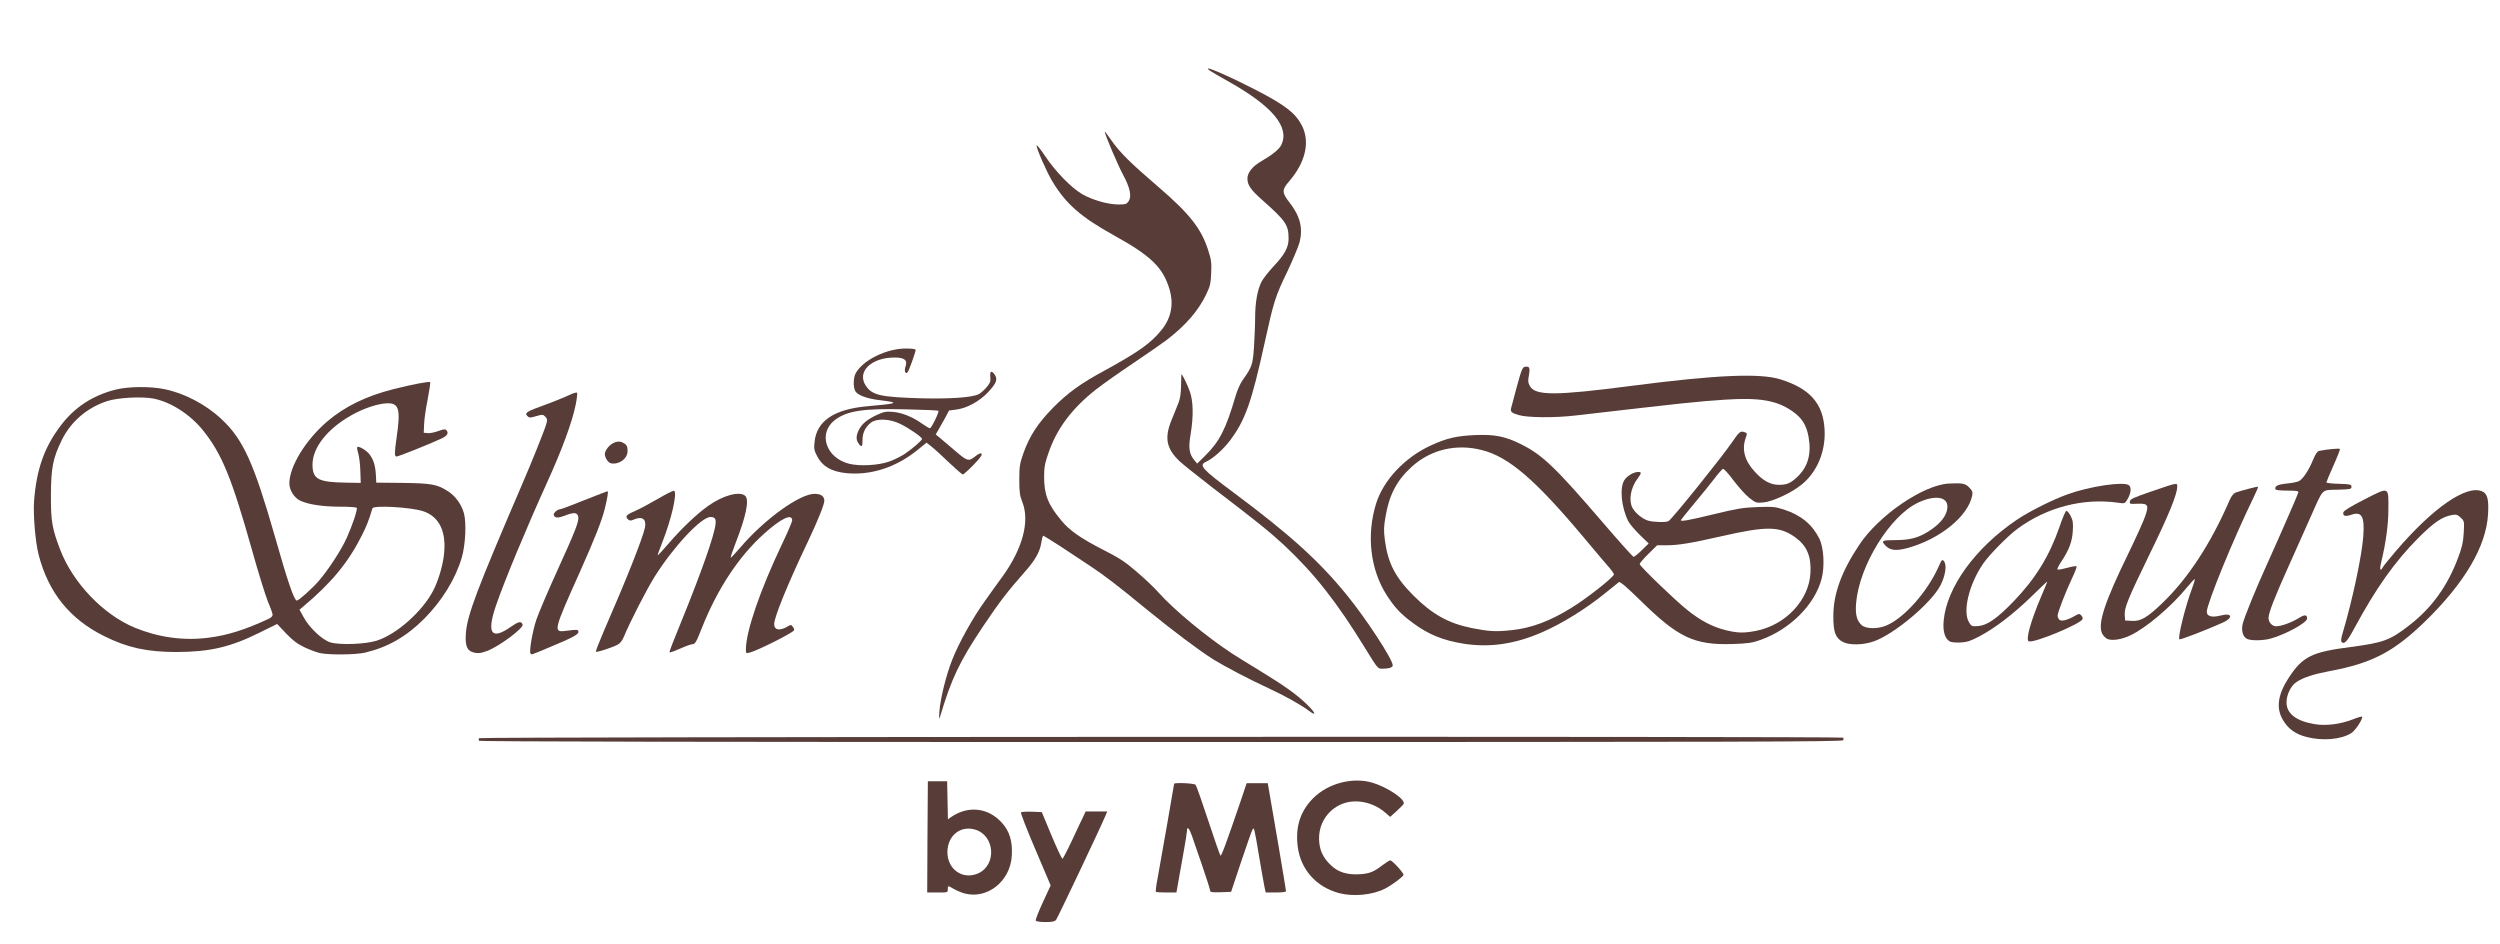
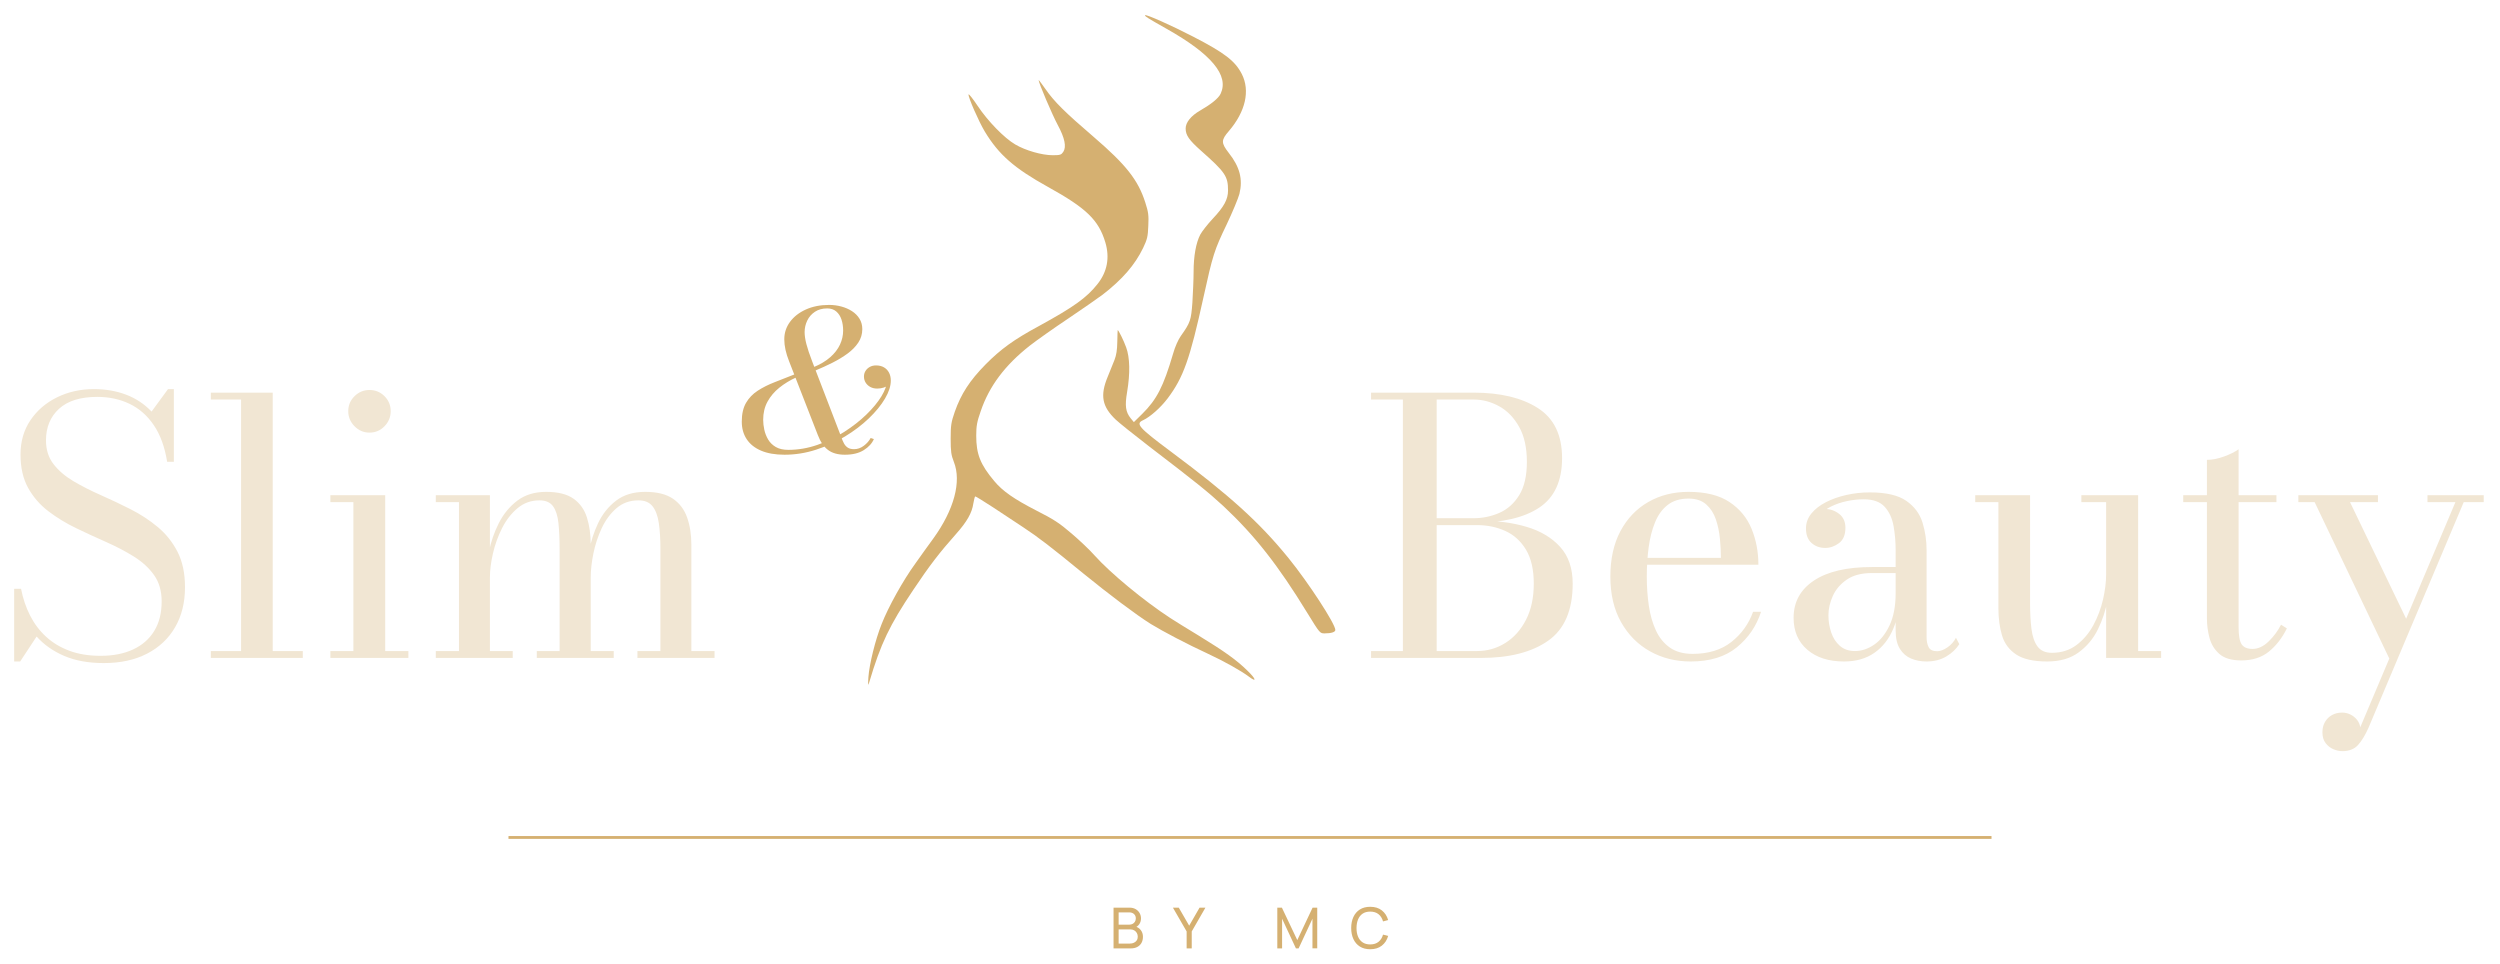
- <svg xmlns="http://www.w3.org/2000/svg" class="img-fluid" id="outputsvg" style="transform: matrix(1, 0, 0, 1, 0, 0); transform-origin: 50% 50%; cursor: move; max-height: none; transition: transform 200ms ease-in-out;" width="1944" height="734" viewBox="0 0 19440 7340">
-   <g id="l5EaE8VzicLylmnr5b6SEgT" fill="rgb(87,60,56)" style="transform: none;">
-     <g style="transform: none;">
-       <path id="p0GPUcuJt" d="M8054 7159 c-3 -6 21 -70 55 -142 l61 -132 -119 -280 c-66 -154 -116 -284 -112 -288 4 -4 43 -7 85 -5 l77 3 76 183 c42 100 80 181 85 180 4 -2 38 -66 74 -143 36 -77 74 -159 86 -182 l20 -43 84 0 84 0 -14 33 c-46 109 -372 795 -384 810 -12 13 -31 17 -83 17 -38 0 -71 -5 -75 -11z" />
-       <path id="p1FUL63CNm" d="M7499 6947 c-25 -7 -62 -23 -83 -35 -46 -27 -46 -27 -46 3 0 25 -1 25 -80 25 l-80 0 2 -432 3 -433 75 0 75 0 3 148 3 148 27 -19 c132 -89 285 -72 391 44 61 66 85 145 79 255 -10 201 -191 345 -369 296z m108 -156 c147 -67 128 -299 -28 -341 -113 -31 -209 48 -212 172 -2 138 119 223 240 169z" />
-       <path id="pFAs0MyxJ" d="M10413 6945 c-179 -48 -300 -185 -322 -363 -19 -153 20 -274 120 -375 116 -116 306 -166 460 -121 121 36 263 133 243 166 -5 8 -30 33 -56 57 l-48 43 -37 -32 c-57 -51 -138 -84 -214 -88 -167 -10 -304 122 -302 290 1 83 28 145 91 205 56 55 127 77 226 71 77 -5 108 -18 180 -73 25 -19 51 -35 56 -35 17 0 109 102 104 114 -8 17 -93 80 -144 106 -98 50 -246 64 -357 35z" />
-       <path id="pVxJAqpzc" d="M8988 6935 c-3 -3 3 -52 14 -108 24 -134 128 -724 128 -732 0 -11 158 -5 167 8 6 6 50 131 98 277 48 146 91 269 95 273 7 8 44 -92 156 -420 l48 -143 82 0 82 0 11 63 c27 151 131 765 131 776 0 7 -26 11 -79 11 l-79 0 -10 -47 c-6 -27 -24 -133 -42 -238 -38 -226 -38 -226 -52 -201 -6 10 -45 123 -88 250 l-77 231 -81 3 c-68 2 -82 0 -82 -13 0 -8 -28 -95 -61 -192 -34 -98 -70 -204 -81 -235 -20 -58 -38 -76 -38 -38 0 11 -11 80 -24 153 -13 73 -31 176 -41 230 l-17 97 -77 0 c-43 0 -80 -2 -83 -5z" />
-       <path id="pTiIc4SOd" d="M3725 5760 c-3 -5 -3 -14 0 -20 7 -11 10597 -15 10608 -4 3 3 3 12 0 20 -4 12 -767 14 -5303 14 -3522 0 -5301 -3 -5305 -10z" />
-       <path id="pogbrC01T" d="M17937 5731 c-87 -22 -144 -63 -184 -131 -56 -93 -42 -198 45 -331 108 -164 177 -199 482 -238 255 -34 305 -52 455 -169 175 -135 298 -306 380 -527 30 -80 39 -118 43 -192 5 -91 4 -92 -24 -118 -23 -22 -35 -26 -63 -21 -78 12 -144 57 -267 180 -182 183 -328 389 -496 700 -55 103 -79 129 -99 109 -8 -8 -5 -29 10 -79 75 -254 147 -592 158 -745 11 -155 -12 -194 -94 -166 -46 16 -67 9 -61 -19 2 -12 57 -46 165 -101 195 -99 186 -103 185 82 0 115 -20 259 -56 408 -14 57 -7 76 14 36 6 -11 53 -68 103 -127 284 -332 545 -513 666 -462 43 17 55 62 48 179 -14 247 -179 530 -486 830 -246 239 -414 328 -748 390 -122 23 -203 49 -255 84 -44 29 -78 98 -78 159 0 87 75 145 219 169 89 15 203 0 299 -38 35 -14 66 -23 69 -20 11 12 -52 109 -84 128 -80 50 -223 62 -346 30z" />
-       <path id="psGkWcJCQ" d="M7305 5530 c7 -97 52 -281 100 -401 51 -130 161 -328 254 -456 42 -60 103 -144 135 -188 158 -218 215 -431 156 -580 -20 -51 -24 -77 -24 -175 0 -103 4 -124 31 -203 48 -136 113 -236 233 -358 114 -115 213 -187 400 -288 265 -145 363 -215 445 -319 73 -92 93 -198 59 -313 -51 -170 -143 -259 -434 -420 -254 -141 -370 -242 -476 -417 -46 -76 -128 -264 -123 -281 2 -6 33 33 69 87 76 114 201 243 284 291 76 45 201 81 282 81 57 0 65 -3 80 -25 25 -38 12 -104 -42 -204 -41 -76 -144 -318 -144 -338 0 -4 23 27 52 68 65 94 148 176 365 362 243 209 334 324 388 493 24 74 27 98 23 178 -3 80 -8 101 -39 166 -62 128 -157 238 -306 353 -32 24 -148 105 -258 179 -111 74 -242 167 -292 206 -188 148 -306 306 -370 494 -28 80 -34 111 -34 185 0 139 30 217 136 343 63 76 150 136 315 221 136 69 177 96 270 176 60 51 138 125 172 164 119 133 374 344 572 473 32 21 129 81 215 133 194 119 286 184 368 265 65 63 72 91 11 45 -58 -44 -188 -117 -307 -172 -162 -75 -339 -168 -434 -226 -109 -68 -319 -226 -514 -385 -235 -193 -338 -272 -449 -345 -54 -36 -157 -103 -227 -150 -71 -46 -132 -84 -135 -83 -4 0 -10 25 -15 54 -10 70 -48 137 -130 229 -125 141 -198 235 -323 422 -179 267 -246 405 -333 699 -9 29 -10 23 -6 -40z" />
-       <path id="pyP2mqkpB" d="M10620 5048 c-222 -363 -398 -587 -635 -809 -116 -107 -203 -177 -565 -454 -113 -87 -224 -176 -248 -199 -103 -98 -119 -182 -61 -322 17 -44 41 -101 52 -129 14 -36 20 -75 21 -137 1 -49 2 -88 3 -88 6 0 45 78 64 131 28 77 31 194 7 337 -18 105 -11 150 27 198 l24 29 64 -63 c109 -108 159 -205 232 -453 14 -51 39 -107 59 -135 72 -101 77 -118 87 -253 4 -69 9 -173 9 -231 0 -118 18 -218 50 -280 12 -23 54 -77 94 -120 86 -91 116 -147 116 -214 0 -107 -21 -138 -204 -300 -91 -81 -116 -117 -116 -168 0 -46 41 -96 109 -135 85 -49 139 -93 155 -127 65 -138 -68 -299 -409 -491 -142 -80 -167 -96 -161 -102 8 -8 203 79 365 163 236 122 314 182 365 281 64 126 28 284 -98 431 -59 68 -59 89 -1 164 84 106 108 199 81 310 -9 34 -52 137 -95 228 -95 197 -106 232 -177 555 -102 465 -151 603 -270 761 -53 70 -132 140 -186 165 -58 26 -33 55 210 236 443 330 671 536 889 805 148 182 353 496 353 542 0 16 -30 26 -81 26 -35 0 -36 -1 -129 -152z" />
-       <path id="pfvFKxHqF" d="M2491 5079 c-25 -5 -79 -25 -120 -44 -59 -28 -91 -52 -146 -109 l-70 -74 -140 69 c-224 111 -383 148 -640 149 -232 0 -383 -33 -566 -124 -266 -132 -432 -338 -508 -630 -26 -98 -44 -315 -36 -421 19 -246 79 -416 206 -584 107 -143 249 -236 427 -281 97 -25 271 -27 380 -4 155 31 323 119 444 233 170 158 252 341 418 921 97 343 148 490 168 490 15 0 119 -93 171 -153 74 -86 175 -240 217 -334 43 -95 86 -222 78 -234 -3 -5 -61 -9 -129 -9 -133 0 -249 -17 -311 -47 -46 -22 -84 -82 -84 -134 0 -131 127 -339 296 -483 135 -115 303 -197 514 -250 151 -38 277 -62 285 -54 3 3 -6 62 -19 131 -14 69 -27 157 -28 194 l-3 68 31 3 c17 2 54 -6 82 -16 36 -14 54 -16 61 -9 23 23 11 45 -36 67 -82 39 -335 140 -349 140 -18 0 -17 -28 1 -155 31 -211 17 -261 -72 -259 -71 1 -187 39 -284 95 -185 105 -299 251 -299 381 0 114 43 138 262 141 l113 2 -3 -92 c-1 -50 -9 -112 -16 -137 -8 -25 -11 -48 -7 -50 13 -9 73 28 95 58 31 41 45 88 49 160 l3 59 205 2 c224 3 268 11 351 64 59 38 104 99 125 170 21 73 13 246 -16 346 -49 167 -154 337 -293 477 -138 138 -282 221 -460 263 -69 16 -273 19 -347 4z m441 -98 c156 -51 355 -229 438 -391 37 -73 69 -177 81 -266 24 -185 -32 -306 -161 -349 -96 -31 -387 -48 -394 -22 -30 98 -44 135 -82 210 -105 210 -237 370 -458 555 l-27 23 33 60 c43 80 143 174 206 194 72 22 276 15 364 -14z m-1312 -22 c147 -18 290 -63 473 -149 15 -7 27 -20 27 -29 0 -9 -16 -55 -36 -101 -19 -47 -76 -229 -125 -405 -157 -558 -233 -744 -379 -927 -103 -127 -251 -222 -388 -249 -92 -17 -280 -7 -362 21 -155 52 -279 159 -349 301 -70 143 -84 215 -85 429 -1 203 9 260 73 427 99 256 334 502 577 603 184 76 380 104 574 79z" />
-       <path id="p75jA895F" d="M4125 5080 c-11 -18 16 -172 46 -262 17 -50 88 -217 158 -371 149 -328 176 -396 167 -432 -8 -31 -36 -33 -105 -5 -52 20 -76 19 -85 -5 -5 -15 29 -45 50 -45 6 0 90 -31 186 -70 96 -38 178 -70 182 -70 8 0 0 49 -21 135 -24 96 -78 233 -195 495 -203 452 -207 468 -112 456 95 -12 98 -12 102 6 4 20 -46 47 -232 124 -145 61 -133 57 -141 44z" />
-       <path id="pMhYaeWsD" d="M3669 5069 c-40 -15 -53 -57 -46 -148 11 -140 86 -338 429 -1136 81 -187 185 -446 197 -491 8 -30 7 -38 -9 -54 -18 -18 -22 -18 -71 -4 -47 14 -53 14 -67 0 -14 -14 -14 -18 -2 -29 8 -8 38 -22 65 -32 107 -38 232 -88 272 -108 24 -11 46 -17 50 -13 4 4 -1 45 -10 91 -28 138 -106 350 -222 605 -163 359 -335 773 -399 961 -73 215 -35 269 115 164 61 -43 82 -47 93 -19 10 27 -181 170 -277 206 -52 20 -79 21 -118 7z" />
-       <path id="pSOfRikhH" d="M5207 5073 c-3 -2 9 -36 25 -76 185 -452 289 -734 323 -874 19 -80 13 -103 -30 -103 -72 0 -288 231 -435 465 -61 97 -193 355 -237 462 -14 35 -31 56 -50 66 -47 24 -162 61 -169 55 -3 -4 24 -73 59 -155 174 -398 304 -725 322 -810 14 -67 -22 -92 -89 -62 -20 9 -29 9 -41 -1 -27 -23 -16 -37 50 -65 35 -15 117 -59 181 -96 64 -38 121 -66 126 -63 26 17 -21 222 -93 404 -21 52 -36 96 -35 98 2 2 42 -41 88 -95 99 -115 217 -227 303 -288 117 -84 249 -119 291 -78 31 32 6 156 -78 371 -22 57 -38 105 -36 108 3 2 36 -34 75 -79 186 -218 461 -417 577 -417 50 0 76 19 76 54 0 29 -50 153 -129 320 -154 323 -261 585 -261 639 0 48 45 55 109 16 20 -12 24 -12 36 5 8 10 12 22 10 27 -14 22 -286 159 -347 174 -26 7 -28 5 -28 -26 1 -140 110 -458 279 -814 45 -93 81 -178 81 -188 0 -56 -83 -18 -215 100 -198 176 -367 431 -490 743 -42 106 -50 120 -74 120 -9 0 -51 15 -93 34 -42 18 -79 32 -81 29z" />
-       <path id="pAcKourbQ" d="M11385 5006 c-165 -26 -279 -73 -400 -163 -93 -69 -140 -119 -200 -212 -129 -199 -161 -468 -85 -713 56 -183 223 -361 426 -454 123 -57 202 -75 349 -81 150 -6 233 11 354 72 166 83 266 179 631 604 128 149 237 271 243 271 6 0 35 -23 64 -52 l53 -52 -69 -67 c-38 -37 -78 -84 -89 -105 -54 -107 -69 -258 -32 -319 21 -34 73 -65 109 -65 27 0 26 9 -5 51 -54 72 -71 168 -40 228 22 41 80 88 123 100 43 12 143 14 158 3 33 -23 411 -493 494 -614 57 -83 65 -89 98 -77 20 7 20 10 7 46 -31 89 -8 176 73 263 63 69 121 100 186 100 60 0 87 -11 137 -56 88 -80 118 -182 93 -319 -17 -93 -53 -148 -131 -201 -118 -81 -254 -104 -521 -86 -233 16 -276 21 -1161 123 -160 19 -376 17 -442 -4 -54 -16 -64 -25 -58 -52 1 -5 21 -80 44 -165 38 -139 45 -155 65 -158 35 -5 40 8 30 66 -9 45 -7 58 8 85 44 75 201 74 793 -3 654 -85 997 -100 1155 -50 230 72 332 188 343 391 9 168 -57 328 -177 426 -77 64 -227 134 -299 140 -55 5 -59 4 -110 -36 -29 -23 -84 -85 -123 -136 -40 -55 -75 -92 -82 -89 -6 3 -37 37 -66 76 -30 39 -101 127 -158 195 -57 68 -103 126 -103 128 0 12 61 1 255 -46 181 -44 228 -52 340 -56 118 -4 137 -3 206 19 133 43 221 116 276 226 35 71 43 215 18 312 -52 201 -245 394 -475 476 -65 23 -95 28 -220 32 -295 9 -421 -51 -707 -332 -120 -117 -166 -156 -175 -149 -7 6 -53 43 -103 83 -151 123 -338 239 -495 307 -208 91 -405 120 -605 89z m2268 -100 c231 -45 414 -238 425 -451 7 -130 -28 -211 -117 -276 -123 -88 -220 -90 -576 -9 -232 53 -334 70 -424 70 l-75 0 -68 67 c-38 37 -68 73 -68 79 0 16 269 276 370 357 103 83 195 131 298 157 95 23 139 24 235 6z m-1897 -6 c151 -16 294 -69 461 -172 121 -74 333 -241 333 -262 -1 -6 -15 -27 -31 -46 -17 -19 -107 -125 -199 -235 -381 -455 -587 -632 -796 -685 -201 -52 -400 -4 -548 131 -115 105 -174 219 -202 385 -14 79 -15 110 -5 185 23 176 80 288 221 429 148 148 273 217 455 254 138 27 186 29 311 16z" />
-       <path id="py7lL65o2" d="M14331 4992 c-58 -29 -76 -79 -75 -202 0 -171 63 -345 200 -551 151 -230 501 -470 700 -479 104 -5 125 -1 156 30 25 26 29 36 24 63 -33 162 -249 338 -501 408 -89 24 -135 20 -171 -16 -39 -40 -31 -45 69 -45 112 0 177 -16 252 -61 101 -61 156 -129 158 -197 2 -80 -96 -95 -227 -34 -220 103 -459 491 -483 783 -7 87 5 134 42 169 34 32 129 33 198 2 137 -61 312 -258 399 -450 28 -63 31 -65 45 -47 23 31 10 113 -28 187 -71 137 -355 376 -515 434 -81 30 -192 33 -243 6z" />
-       <path id="p26OjTVKj" d="M15164 4989 c-40 -20 -58 -79 -50 -163 24 -260 246 -567 570 -785 93 -63 276 -155 393 -197 170 -62 437 -102 477 -71 22 17 17 64 -13 113 -18 30 -20 31 -72 23 -270 -38 -553 35 -780 202 -76 56 -220 202 -268 272 -110 160 -161 372 -110 456 20 32 22 33 73 29 70 -6 147 -60 276 -194 169 -176 276 -350 355 -578 22 -66 46 -121 52 -123 7 -3 22 15 34 38 18 36 21 55 17 119 -5 83 -30 149 -92 241 -21 32 -32 55 -25 58 6 2 40 -4 76 -14 35 -10 67 -15 70 -11 4 3 -12 45 -35 93 -52 111 -112 266 -112 291 0 11 7 25 15 32 16 14 65 1 121 -32 29 -17 33 -17 48 -3 8 9 13 22 10 29 -15 38 -377 188 -418 173 -26 -10 14 -155 95 -346 27 -62 49 -116 49 -119 0 -3 -55 49 -122 115 -140 136 -280 244 -404 310 -69 37 -97 46 -147 49 -34 2 -72 -1 -83 -7z" />
-       <path id="pKspWTPLD" d="M16388 4969 c-14 -6 -33 -25 -42 -43 -36 -76 20 -245 206 -626 60 -124 119 -254 130 -289 29 -85 21 -97 -62 -94 -58 3 -61 2 -58 -18 2 -18 29 -30 163 -76 213 -73 205 -71 205 -38 0 58 -67 223 -215 525 -170 350 -198 418 -193 476 l3 39 52 3 c70 4 120 -25 242 -143 196 -189 374 -461 519 -797 13 -29 30 -51 44 -57 41 -15 173 -50 177 -46 2 2 -15 41 -37 87 -155 317 -362 824 -362 885 0 36 40 47 109 29 89 -23 99 18 14 56 -132 59 -329 135 -336 129 -14 -14 47 -260 100 -400 13 -35 22 -65 19 -68 -2 -2 -31 29 -64 69 -119 146 -317 313 -437 369 -69 32 -138 43 -177 28z" />
-       <path id="paJbU1mbS" d="M17473 4968 c-33 -16 -47 -67 -33 -120 18 -64 98 -261 185 -453 106 -235 243 -549 247 -566 2 -11 -15 -14 -86 -14 -51 0 -91 -4 -92 -10 -8 -25 17 -38 88 -45 40 -4 83 -12 95 -19 31 -16 77 -86 109 -165 20 -47 34 -68 48 -70 65 -13 158 -21 161 -15 3 3 -20 62 -50 129 -30 68 -55 127 -55 131 0 5 44 10 98 11 89 3 97 5 97 23 0 19 -8 20 -107 23 -129 3 -109 -16 -209 208 -39 87 -118 265 -176 394 -107 238 -153 357 -153 395 0 34 28 65 59 65 39 0 118 -28 173 -62 49 -31 68 -30 68 2 0 32 -170 125 -285 156 -59 16 -151 17 -182 2z" />
-       <path id="pq8srFmMO" d="M6580 3679 c-116 -12 -186 -53 -226 -132 -23 -44 -26 -59 -20 -111 17 -163 152 -254 411 -277 241 -21 256 -28 98 -47 -103 -12 -175 -39 -193 -72 -16 -30 -15 -102 3 -136 54 -102 239 -194 391 -194 48 0 76 4 76 11 0 16 -52 163 -62 173 -17 20 -29 -9 -17 -43 18 -50 -7 -71 -85 -71 -183 0 -296 112 -223 220 49 73 113 88 427 97 226 6 400 -6 451 -32 33 -18 89 -80 90 -103 1 -9 0 -29 -1 -44 -2 -35 14 -36 36 -3 23 36 12 65 -52 134 -66 71 -166 126 -249 136 l-55 7 -33 62 c-19 33 -42 75 -52 92 l-19 32 34 28 c19 16 70 59 113 96 99 85 108 88 159 48 28 -23 43 -29 50 -22 8 8 -10 33 -62 87 -40 41 -78 75 -83 75 -5 0 -53 -42 -106 -92 -53 -51 -114 -107 -136 -124 l-40 -32 -73 59 c-166 134 -362 197 -552 178z m335 -90 c39 -14 93 -41 121 -60 58 -39 134 -105 134 -116 0 -14 -104 -85 -170 -117 -83 -40 -181 -44 -227 -10 -43 33 -67 81 -66 136 1 53 -8 60 -31 26 -21 -30 -20 -61 4 -108 24 -46 65 -80 144 -116 49 -22 68 -26 120 -21 69 5 155 40 227 92 27 19 54 35 60 35 12 0 74 -128 66 -136 -3 -3 -117 -8 -254 -11 -330 -8 -456 11 -551 83 -133 102 -71 294 110 340 83 21 228 13 313 -17z" />
-       <path id="pwx3uXnF" d="M4752 3603 c-27 -5 -56 -56 -47 -84 20 -61 91 -102 137 -78 31 16 38 28 38 66 0 59 -64 107 -128 96z" />
-     </g>
-   </g>
+ <svg xmlns="http://www.w3.org/2000/svg" viewBox="3.3 -372.0 1413.5 544.7">
+   <path fill="#f1e6d3" d="M62.0 2.9Q49.1 2.9 39.7 -1.1Q30.3 -5.1 24.0 -12.1L14.7 2.0H11.3V-39.1H15.2Q16.8 -30.9 20.3 -24.0Q23.8 -17.1 29.35 -12.0Q34.9 -6.9 42.55 -4.05Q50.2 -1.2 60.2 -1.2Q70.8 -1.2 78.55 -4.8Q86.3 -8.4 90.5 -15.25Q94.7 -22.1 94.7 -32.0Q94.7 -40.8 90.4 -46.85Q86.1 -52.9 78.95 -57.35Q71.8 -61.8 63.3 -65.55Q54.8 -69.3 46.3 -73.4Q37.8 -77.5 30.65 -82.95Q23.5 -88.4 19.2 -96.15Q14.9 -103.9 14.9 -115.0Q14.9 -126.1 20.5 -134.4Q26.1 -142.7 35.55 -147.35Q45.0 -152.0 56.4 -152.0Q66.3 -152.0 74.6 -148.85Q82.9 -145.7 89.0 -139.3L98.3 -152.0H101.6V-110.9H97.8Q95.8 -123.4 90.3 -131.55Q84.8 -139.7 76.6 -143.65Q68.4 -147.6 58.3 -147.6Q44.0 -147.6 36.65 -140.85Q29.3 -134.1 29.3 -123.0Q29.3 -115.1 33.55 -109.6Q37.8 -104.1 44.8 -99.95Q51.8 -95.8 60.2 -92.1Q68.6 -88.4 77.0 -84.15Q85.4 -79.9 92.4 -74.1Q99.4 -68.3 103.65 -60.05Q107.9 -51.8 107.9 -40.0Q107.9 -27.0 102.3 -17.35Q96.7 -7.7 86.4 -2.4Q76.1 2.9 62.0 2.9ZM157.5 -150.0V-3.9H174.5V0.0H122.5V-3.9H139.6V-146.1H122.5V-150.0ZM212.2 -127.4Q207.3 -127.4 203.75 -131.0Q200.2 -134.6 200.2 -139.5Q200.2 -144.5 203.75 -148.0Q207.3 -151.5 212.2 -151.5Q217.2 -151.5 220.7 -148.0Q224.2 -144.5 224.2 -139.5Q224.2 -134.6 220.7 -131.0Q217.2 -127.4 212.2 -127.4ZM221.1 -92.0V-3.9H234.2V0.0H190.1V-3.9H203.1V-88.1H190.1V-92.0ZM280.3 -92.0V-3.9H293.2V0.0H249.7V-3.9H262.8V-88.1H249.7V-92.0ZM337.3 -63.9V-3.9H350.3V0.0H306.8V-3.9H319.7V-61.6Q319.7 -70.0 319.05 -76.2Q318.4 -82.4 316.0 -85.75Q313.6 -89.1 308.3 -89.1Q301.2 -89.1 295.9 -84.65Q290.6 -80.2 287.15 -73.35Q283.7 -66.5 282.0 -59.05Q280.3 -51.6 280.3 -45.6L278.1 -45.1Q278.1 -51.7 279.75 -60.05Q281.4 -68.4 285.3 -76.15Q289.2 -83.9 295.75 -88.9Q302.3 -93.9 312.1 -93.9Q322.1 -93.9 327.55 -90.05Q333.0 -86.2 335.15 -79.4Q337.3 -72.6 337.3 -63.9ZM394.2 -63.9V-3.9H407.3V0.0H363.7V-3.9H376.7V-61.6Q376.7 -70.0 375.8 -76.2Q374.9 -82.4 372.25 -85.75Q369.6 -89.1 364.3 -89.1Q357.0 -89.1 351.85 -84.65Q346.7 -80.2 343.5 -73.35Q340.3 -66.5 338.8 -59.05Q337.3 -51.6 337.3 -45.6L334.8 -45.1Q334.8 -51.7 336.3 -60.05Q337.8 -68.4 341.45 -76.15Q345.1 -83.9 351.6 -88.9Q358.1 -93.9 368.1 -93.9Q378.1 -93.9 383.75 -90.05Q389.4 -86.2 391.8 -79.4Q394.2 -72.6 394.2 -63.9Z" />
+   <path fill="#f1e6d3" d="M778.497 0.0V-3.9H838.497Q847.097 -3.9 854.397 -8.45Q861.697 -13.0 866.097 -21.55Q870.497 -30.1 870.497 -42.0Q870.497 -53.9 866.097 -61.2Q861.697 -68.5 854.397 -71.8Q847.097 -75.1 838.497 -75.1H814.497V-77.6H840.597Q854.697 -77.6 866.497 -74.1Q878.297 -70.6 885.397 -62.8Q892.497 -55.0 892.497 -42.0Q892.497 -19.5 878.647 -9.75Q864.797 0.0 840.597 0.0ZM796.497 -1.5V-148.5H815.597V-1.5ZM814.497 -76.4V-79.0H836.497Q844.097 -79.0 850.997 -82.0Q857.897 -85.0 862.247 -92.0Q866.597 -99.0 866.597 -110.9Q866.597 -122.8 862.247 -130.6Q857.897 -138.4 850.997 -142.25Q844.097 -146.1 836.497 -146.1H778.497V-150.0H836.497Q859.197 -150.0 872.847 -141.25Q886.497 -132.5 886.497 -113.0Q886.497 -93.6 873.597 -85.0Q860.697 -76.4 836.497 -76.4ZM959.197 2.0Q946.497 2.0 936.197 -3.75Q925.897 -9.5 919.847 -20.25Q913.797 -31.0 913.797 -46.0Q913.797 -61.0 919.497 -71.7Q925.197 -82.4 935.197 -88.15Q945.197 -93.9 957.997 -93.9Q972.497 -93.9 981.147 -88.15Q989.797 -82.4 993.647 -73.0Q997.497 -63.6 997.497 -52.7H927.297V-56.6H976.297Q976.297 -61.6 975.747 -67.4Q975.197 -73.2 973.447 -78.35Q971.697 -83.5 967.997 -86.8Q964.297 -90.1 957.997 -90.1Q950.797 -90.1 946.197 -86.5Q941.597 -82.9 939.047 -76.65Q936.497 -70.4 935.447 -62.5Q934.397 -54.6 934.397 -46.0Q934.397 -37.4 935.547 -29.55Q936.697 -21.7 939.547 -15.55Q942.397 -9.4 947.447 -5.85Q952.497 -2.3 960.297 -2.3Q973.697 -2.3 982.247 -9.05Q990.797 -15.8 994.497 -26.1H998.997Q995.097 -14.0 985.297 -6.0Q975.497 2.0 959.197 2.0ZM1092.497 2.0Q1087.797 2.0 1083.847 0.35Q1079.897 -1.3 1077.497 -5.15Q1075.097 -9.0 1075.097 -15.5V-60.9Q1075.097 -68.1 1073.897 -74.7Q1072.697 -81.3 1068.847 -85.5Q1064.997 -89.7 1056.997 -89.7Q1052.497 -89.7 1047.647 -88.7Q1042.797 -87.7 1038.647 -85.65Q1034.497 -83.6 1031.897 -80.5Q1029.297 -77.4 1029.297 -73.2H1024.597Q1024.597 -78.3 1027.947 -81.25Q1031.297 -84.2 1035.297 -84.2Q1039.597 -84.2 1043.147 -81.45Q1046.697 -78.7 1046.697 -73.6Q1046.697 -67.6 1043.047 -64.9Q1039.397 -62.2 1035.297 -62.2Q1030.697 -62.2 1027.547 -65.0Q1024.397 -67.8 1024.397 -73.2Q1024.397 -77.9 1027.447 -81.65Q1030.497 -85.4 1035.647 -88.05Q1040.797 -90.7 1047.247 -92.15Q1053.697 -93.6 1060.497 -93.6Q1074.297 -93.6 1081.147 -88.8Q1087.997 -84.0 1090.297 -76.5Q1092.597 -69.0 1092.597 -60.9V-11.7Q1092.597 -8.4 1093.747 -6.1Q1094.897 -3.8 1098.597 -3.8Q1101.197 -3.8 1104.347 -5.95Q1107.497 -8.1 1109.197 -11.4L1111.097 -7.8Q1108.497 -3.7 1103.747 -0.85Q1098.997 2.0 1092.497 2.0ZM1045.897 2.0Q1032.897 2.0 1025.147 -4.65Q1017.397 -11.3 1017.397 -22.7Q1017.397 -36.1 1028.897 -43.75Q1040.397 -51.4 1061.697 -51.4H1084.397V-48.0H1061.697Q1052.897 -48.0 1047.497 -44.3Q1042.097 -40.6 1039.597 -35.1Q1037.097 -29.6 1037.097 -24.1Q1037.097 -19.1 1038.647 -14.45Q1040.197 -9.8 1043.547 -6.85Q1046.897 -3.9 1052.097 -3.9Q1057.697 -3.9 1062.947 -7.5Q1068.197 -11.1 1071.647 -18.4Q1075.097 -25.7 1075.097 -36.6H1077.397Q1077.397 -25.2 1073.747 -16.5Q1070.097 -7.8 1063.097 -2.9Q1056.097 2.0 1045.897 2.0ZM1160.797 2.0Q1149.197 2.0 1143.247 -1.95Q1137.297 -5.9 1135.247 -12.7Q1133.197 -19.5 1133.197 -28.2V-88.1H1120.097V-92.0H1151.097V-31.1Q1151.097 -22.7 1151.897 -16.35Q1152.697 -10.0 1155.347 -6.45Q1157.997 -2.9 1163.397 -2.9Q1171.497 -2.9 1177.347 -7.3Q1183.197 -11.7 1186.897 -18.55Q1190.597 -25.4 1192.347 -33.05Q1194.097 -40.7 1194.097 -47.1L1196.397 -47.6Q1196.397 -41.0 1194.847 -32.5Q1193.297 -24.0 1189.447 -16.15Q1185.597 -8.3 1178.597 -3.15Q1171.597 2.0 1160.797 2.0ZM1194.097 0.0V-88.1H1180.097V-92.0H1212.197V-3.9H1225.197V0.0ZM1270.497 1.4Q1262.297 1.4 1258.147 -2.25Q1253.997 -5.9 1252.547 -11.35Q1251.097 -16.8 1251.097 -22.3V-112.0Q1255.597 -112.0 1260.797 -113.9Q1265.997 -115.8 1268.997 -118.0V-17.6Q1268.997 -10.1 1270.797 -7.6Q1272.597 -5.1 1276.897 -5.1Q1281.597 -5.1 1285.947 -9.3Q1290.297 -13.5 1292.997 -18.8L1296.297 -16.7Q1292.297 -8.6 1286.147 -3.6Q1279.997 1.4 1270.497 1.4ZM1237.697 -88.1V-92.0H1290.397V-88.1ZM1331.997 -88.1 1365.597 -18.3 1355.897 3.9 1311.997 -88.1H1302.797V-92.0H1347.797V-88.1ZM1407.597 -92.0V-88.1H1396.297L1342.397 39.6Q1339.697 45.7 1336.547 49.2Q1333.397 52.7 1327.697 52.7Q1325.197 52.7 1322.597 51.6Q1319.997 50.5 1318.197 48.15Q1316.397 45.8 1316.397 42.0Q1316.397 38.7 1317.847 36.2Q1319.297 33.7 1321.797 32.3Q1324.297 30.9 1327.497 30.9Q1329.997 30.9 1332.147 31.95Q1334.297 33.0 1335.847 34.85Q1337.397 36.7 1337.797 39.2L1391.597 -88.1H1375.797V-92.0Z" />
+   <path fill="#d5b071" d="M481.0 -114.9Q475.005 -114.9 471.43 -117.622Q467.855 -120.345 465.71 -126.01L449.485 -167.645Q448.11 -171.11 447.423 -174.19Q446.735 -177.27 446.735 -180.13Q446.735 -185.63 449.98 -190.03Q453.225 -194.43 458.945 -197.015Q464.665 -199.6 472.09 -199.6Q475.665 -199.6 479.02 -198.692Q482.375 -197.785 485.043 -196.053Q487.71 -194.32 489.278 -191.762Q490.845 -189.205 490.845 -185.905Q490.845 -181.725 488.59 -178.315Q486.335 -174.905 482.513 -172.1Q478.69 -169.295 473.933 -166.902Q469.175 -164.51 464.115 -162.42L463.29 -164.4Q469.01 -166.765 472.722 -170.037Q476.435 -173.31 478.222 -177.16Q480.01 -181.01 480.01 -185.08Q480.01 -188.49 479.075 -191.322Q478.14 -194.155 476.132 -195.887Q474.125 -197.62 470.99 -197.62Q466.92 -197.62 464.06 -195.722Q461.2 -193.825 459.715 -190.745Q458.23 -187.665 458.23 -184.2Q458.23 -181.34 459.248 -177.407Q460.265 -173.475 462.52 -167.645L478.965 -124.855Q479.625 -122.93 480.45 -121.362Q481.275 -119.795 482.623 -118.915Q483.97 -118.035 486.17 -118.035Q489.14 -118.035 491.697 -119.96Q494.255 -121.885 495.575 -124.36L497.39 -123.755Q495.85 -120.125 491.697 -117.512Q487.545 -114.9 481.0 -114.9ZM446.845 -114.9Q438.98 -114.9 433.59 -117.21Q428.2 -119.52 425.45 -123.727Q422.7 -127.935 422.7 -133.6Q422.7 -140.09 425.12 -144.242Q427.54 -148.395 431.748 -151.117Q435.955 -153.84 441.345 -155.93Q446.735 -158.02 452.675 -160.385L453.5 -158.625Q448.165 -156.205 443.93 -152.795Q439.695 -149.385 437.248 -144.902Q434.8 -140.42 434.8 -134.645Q434.8 -132.005 435.433 -129.062Q436.065 -126.12 437.605 -123.507Q439.145 -120.895 441.923 -119.272Q444.7 -117.65 448.99 -117.65Q457.35 -117.65 465.435 -120.455Q473.52 -123.26 480.615 -127.797Q487.71 -132.335 493.155 -137.615Q498.6 -142.895 501.68 -147.955Q504.76 -153.015 504.76 -156.81H506.85Q506.85 -155.435 505.75 -154.417Q504.65 -153.4 502.918 -152.85Q501.185 -152.3 499.26 -152.3Q497.06 -152.3 495.383 -153.207Q493.705 -154.115 492.743 -155.655Q491.78 -157.195 491.78 -159.12Q491.78 -160.825 492.633 -162.227Q493.485 -163.63 495.025 -164.51Q496.565 -165.39 498.6 -165.39Q501.24 -165.39 503.11 -164.29Q504.98 -163.19 505.97 -161.265Q506.96 -159.34 506.96 -156.81Q506.96 -152.19 503.66 -146.607Q500.36 -141.025 494.53 -135.442Q488.7 -129.86 481.055 -125.212Q473.41 -120.565 464.665 -117.732Q455.92 -114.9 446.845 -114.9Z" />
+   <path fill="#d5b071" d="M632.897 164.22V141.18H641.873Q643.937 141.18 645.401 142.028Q646.865 142.876 647.641 144.26Q648.417 145.644 648.417 147.244Q648.417 149.124 647.453 150.528Q646.489 151.932 644.865 152.46L644.833 151.676Q647.057 152.268 648.289 153.856Q649.521 155.444 649.521 157.628Q649.521 159.644 648.693 161.12Q647.865 162.596 646.325 163.408Q644.785 164.22 642.673 164.22ZM635.777 161.5H642.129Q643.401 161.5 644.413 161.032Q645.425 160.564 646.009 159.696Q646.593 158.828 646.593 157.612Q646.593 156.452 646.069 155.52Q645.545 154.588 644.609 154.036Q643.673 153.484 642.449 153.484H635.777ZM635.777 150.796H641.841Q642.857 150.796 643.685 150.356Q644.513 149.916 645.001 149.12Q645.489 148.324 645.489 147.244Q645.489 145.756 644.477 144.812Q643.465 143.868 641.841 143.868H635.777ZM674.225 164.22V154.636L666.465 141.18H669.777L675.665 151.372L681.537 141.18H684.849L677.105 154.636V164.22ZM725.489 164.22V141.18H728.081L736.785 159.532L745.441 141.18H748.065V164.204H745.361V147.436L737.537 164.22H736.017L728.193 147.436V164.22ZM778.017 164.7Q774.569 164.7 772.169 163.18Q769.769 161.66 768.517 158.956Q767.265 156.252 767.265 152.7Q767.265 149.148 768.517 146.444Q769.769 143.74 772.169 142.22Q774.569 140.7 778.017 140.7Q782.017 140.7 784.597 142.736Q787.177 144.772 788.161 148.204L785.265 148.972Q784.561 146.396 782.749 144.908Q780.937 143.42 778.017 143.42Q775.441 143.42 773.729 144.588Q772.017 145.756 771.153 147.848Q770.289 149.94 770.273 152.7Q770.257 155.46 771.121 157.548Q771.985 159.636 773.713 160.808Q775.441 161.98 778.017 161.98Q780.937 161.98 782.749 160.484Q784.561 158.988 785.265 156.428L788.161 157.196Q787.177 160.628 784.597 162.664Q782.017 164.7 778.017 164.7Z" />
+   <path fill="#d5b071" transform="translate(494.00 -364.00) scale(0.074892) translate(-7301 -525)" d="M7305 5530 c7 -97 52 -281 100 -401 51 -130 161 -328 254 -456 42 -60 103 -144 135 -188 158 -218 215 -431 156 -580 -20 -51 -24 -77 -24 -175 0 -103 4 -124 31 -203 48 -136 113 -236 233 -358 114 -115 213 -187 400 -288 265 -145 363 -215 445 -319 73 -92 93 -198 59 -313 -51 -170 -143 -259 -434 -420 -254 -141 -370 -242 -476 -417 -46 -76 -128 -264 -123 -281 2 -6 33 33 69 87 76 114 201 243 284 291 76 45 201 81 282 81 57 0 65 -3 80 -25 25 -38 12 -104 -42 -204 -41 -76 -144 -318 -144 -338 0 -4 23 27 52 68 65 94 148 176 365 362 243 209 334 324 388 493 24 74 27 98 23 178 -3 80 -8 101 -39 166 -62 128 -157 238 -306 353 -32 24 -148 105 -258 179 -111 74 -242 167 -292 206 -188 148 -306 306 -370 494 -28 80 -34 111 -34 185 0 139 30 217 136 343 63 76 150 136 315 221 136 69 177 96 270 176 60 51 138 125 172 164 119 133 374 344 572 473 32 21 129 81 215 133 194 119 286 184 368 265 65 63 72 91 11 45 -58 -44 -188 -117 -307 -172 -162 -75 -339 -168 -434 -226 -109 -68 -319 -226 -514 -385 -235 -193 -338 -272 -449 -345 -54 -36 -157 -103 -227 -150 -71 -46 -132 -84 -135 -83 -4 0 -10 25 -15 54 -10 70 -48 137 -130 229 -125 141 -198 235 -323 422 -179 267 -246 405 -333 699 -9 29 -10 23 -6 -40z M10620 5048 c-222 -363 -398 -587 -635 -809 -116 -107 -203 -177 -565 -454 -113 -87 -224 -176 -248 -199 -103 -98 -119 -182 -61 -322 17 -44 41 -101 52 -129 14 -36 20 -75 21 -137 1 -49 2 -88 3 -88 6 0 45 78 64 131 28 77 31 194 7 337 -18 105 -11 150 27 198 l24 29 64 -63 c109 -108 159 -205 232 -453 14 -51 39 -107 59 -135 72 -101 77 -118 87 -253 4 -69 9 -173 9 -231 0 -118 18 -218 50 -280 12 -23 54 -77 94 -120 86 -91 116 -147 116 -214 0 -107 -21 -138 -204 -300 -91 -81 -116 -117 -116 -168 0 -46 41 -96 109 -135 85 -49 139 -93 155 -127 65 -138 -68 -299 -409 -491 -142 -80 -167 -96 -161 -102 8 -8 203 79 365 163 236 122 314 182 365 281 64 126 28 284 -98 431 -59 68 -59 89 -1 164 84 106 108 199 81 310 -9 34 -52 137 -95 228 -95 197 -106 232 -177 555 -102 465 -151 603 -270 761 -53 70 -132 140 -186 165 -58 26 -33 55 210 236 443 330 671 536 889 805 148 182 353 496 353 542 0 16 -30 26 -81 26 -35 0 -36 -1 -129 -152z" />
+   <rect fill="#d5b071" x="290.80" y="100.70" width="838.50" height="1.60" />
</svg>
